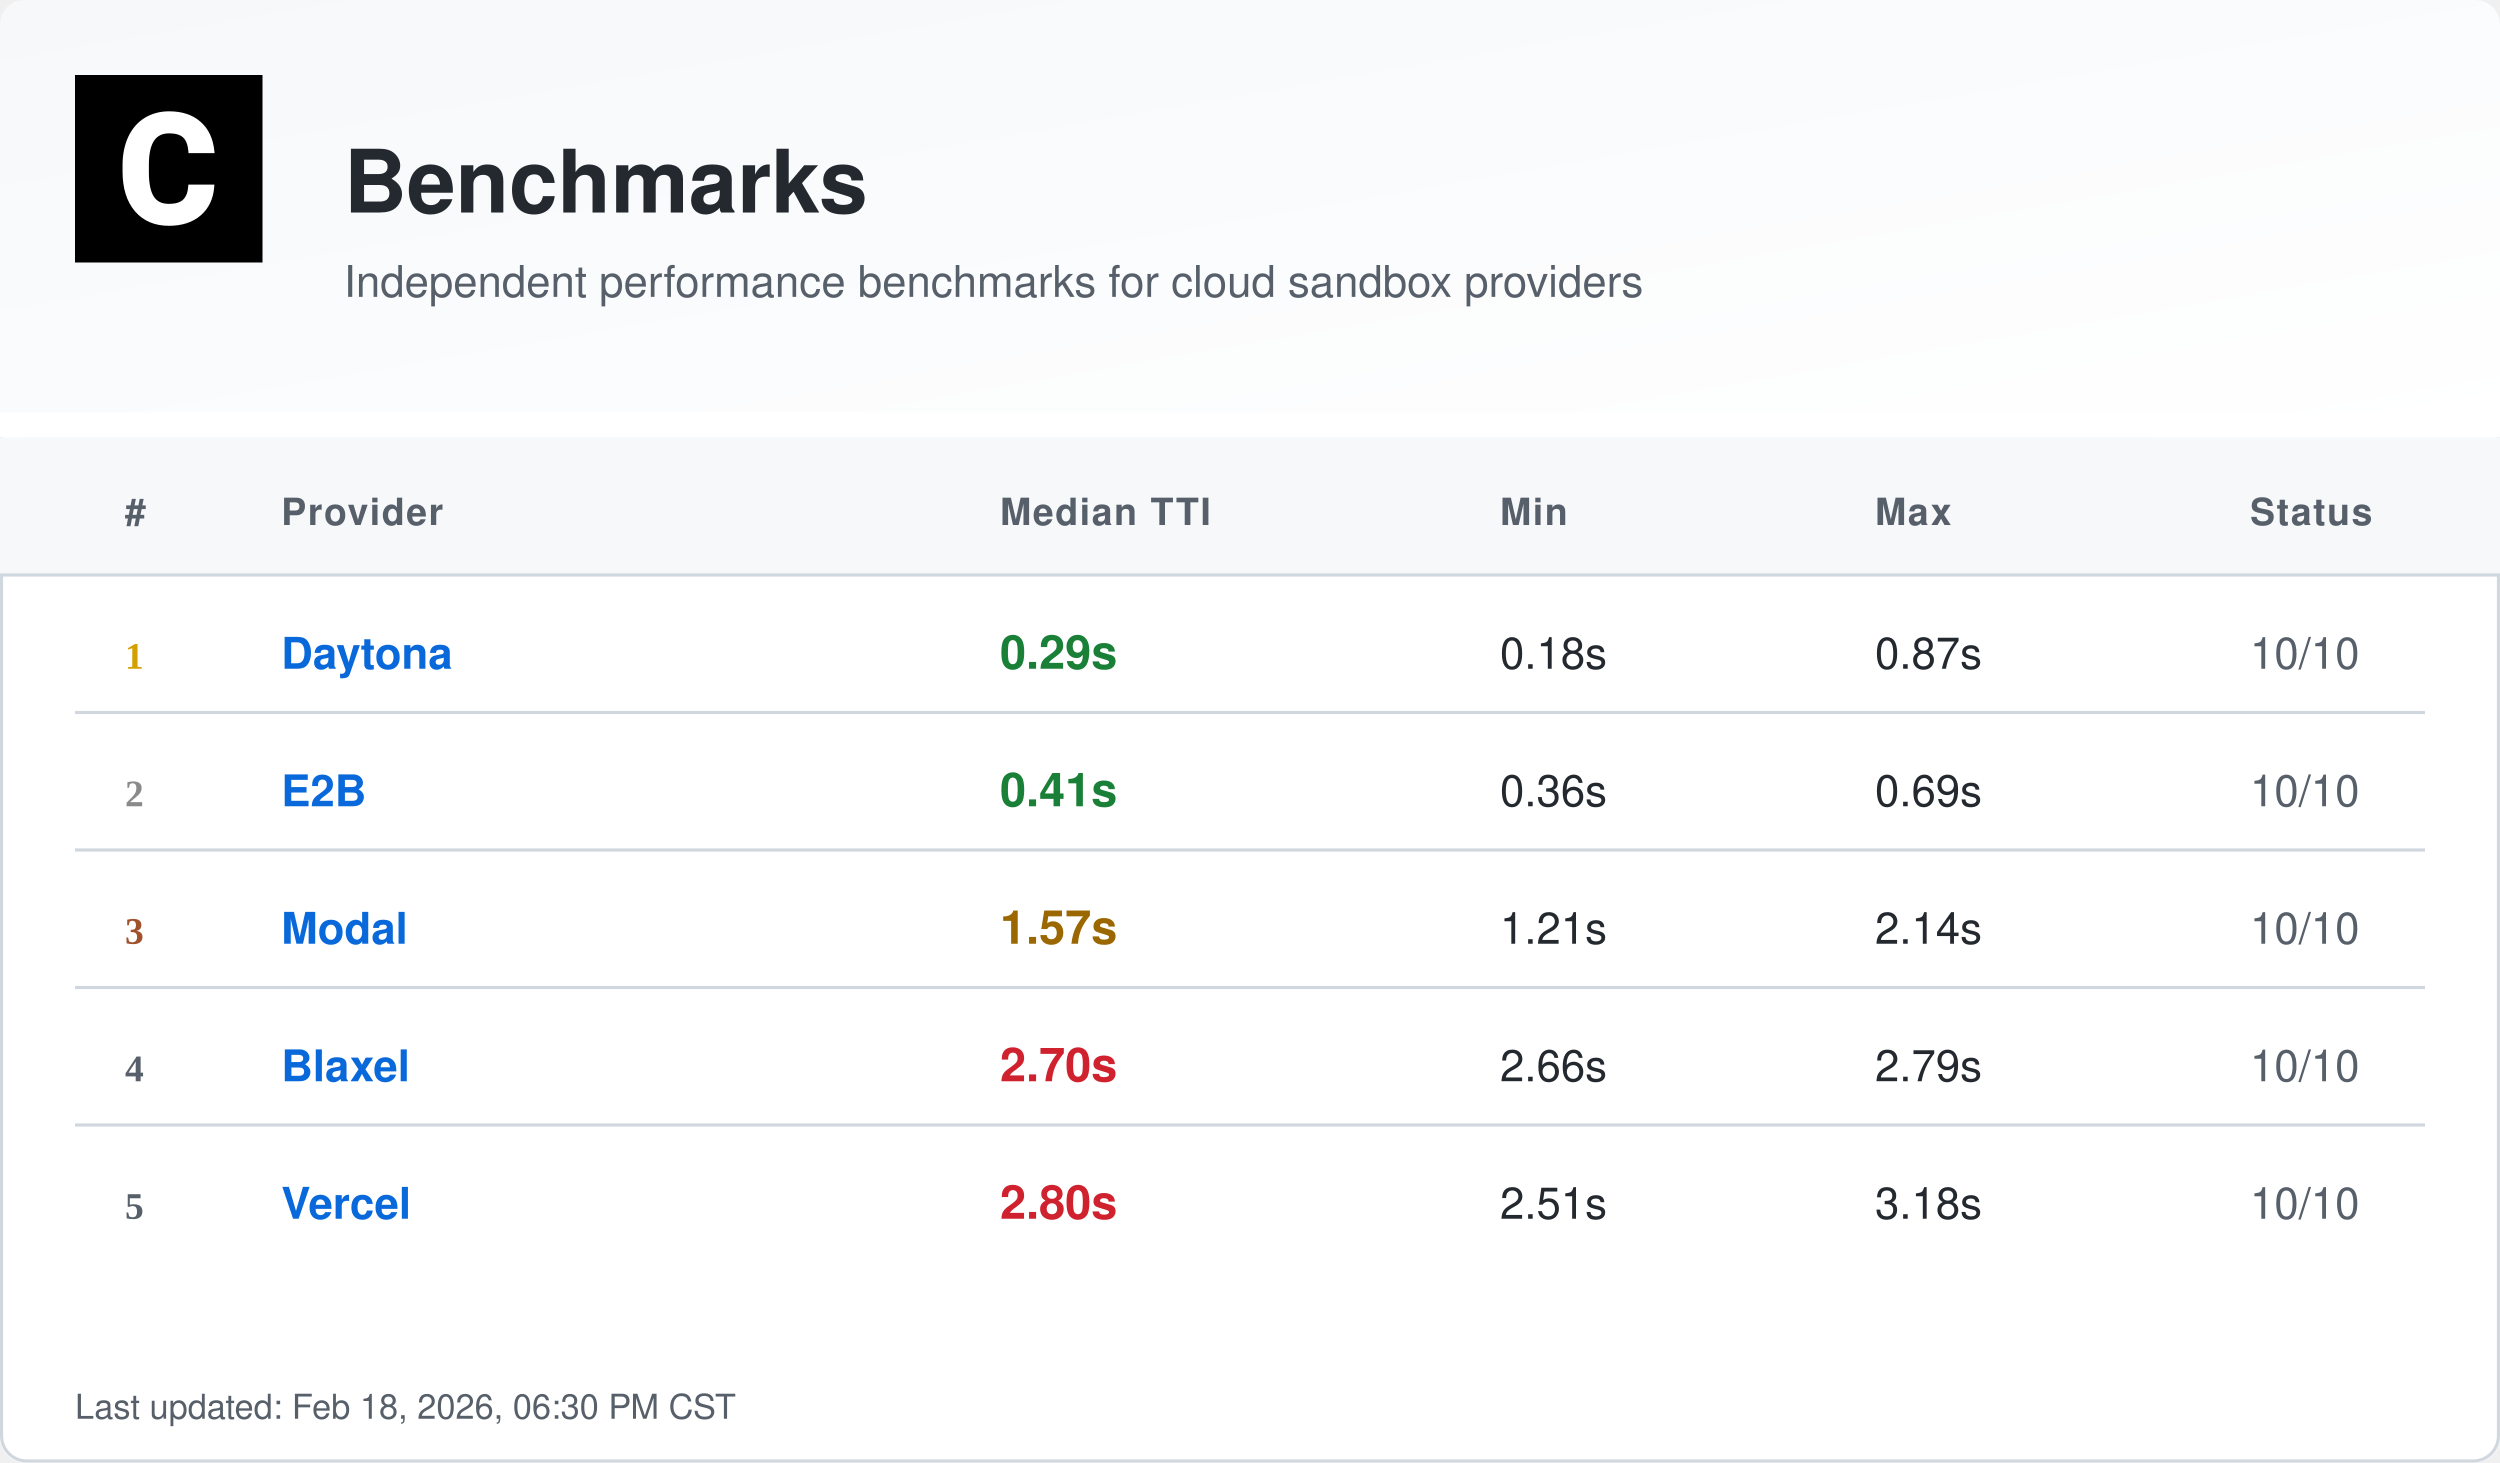
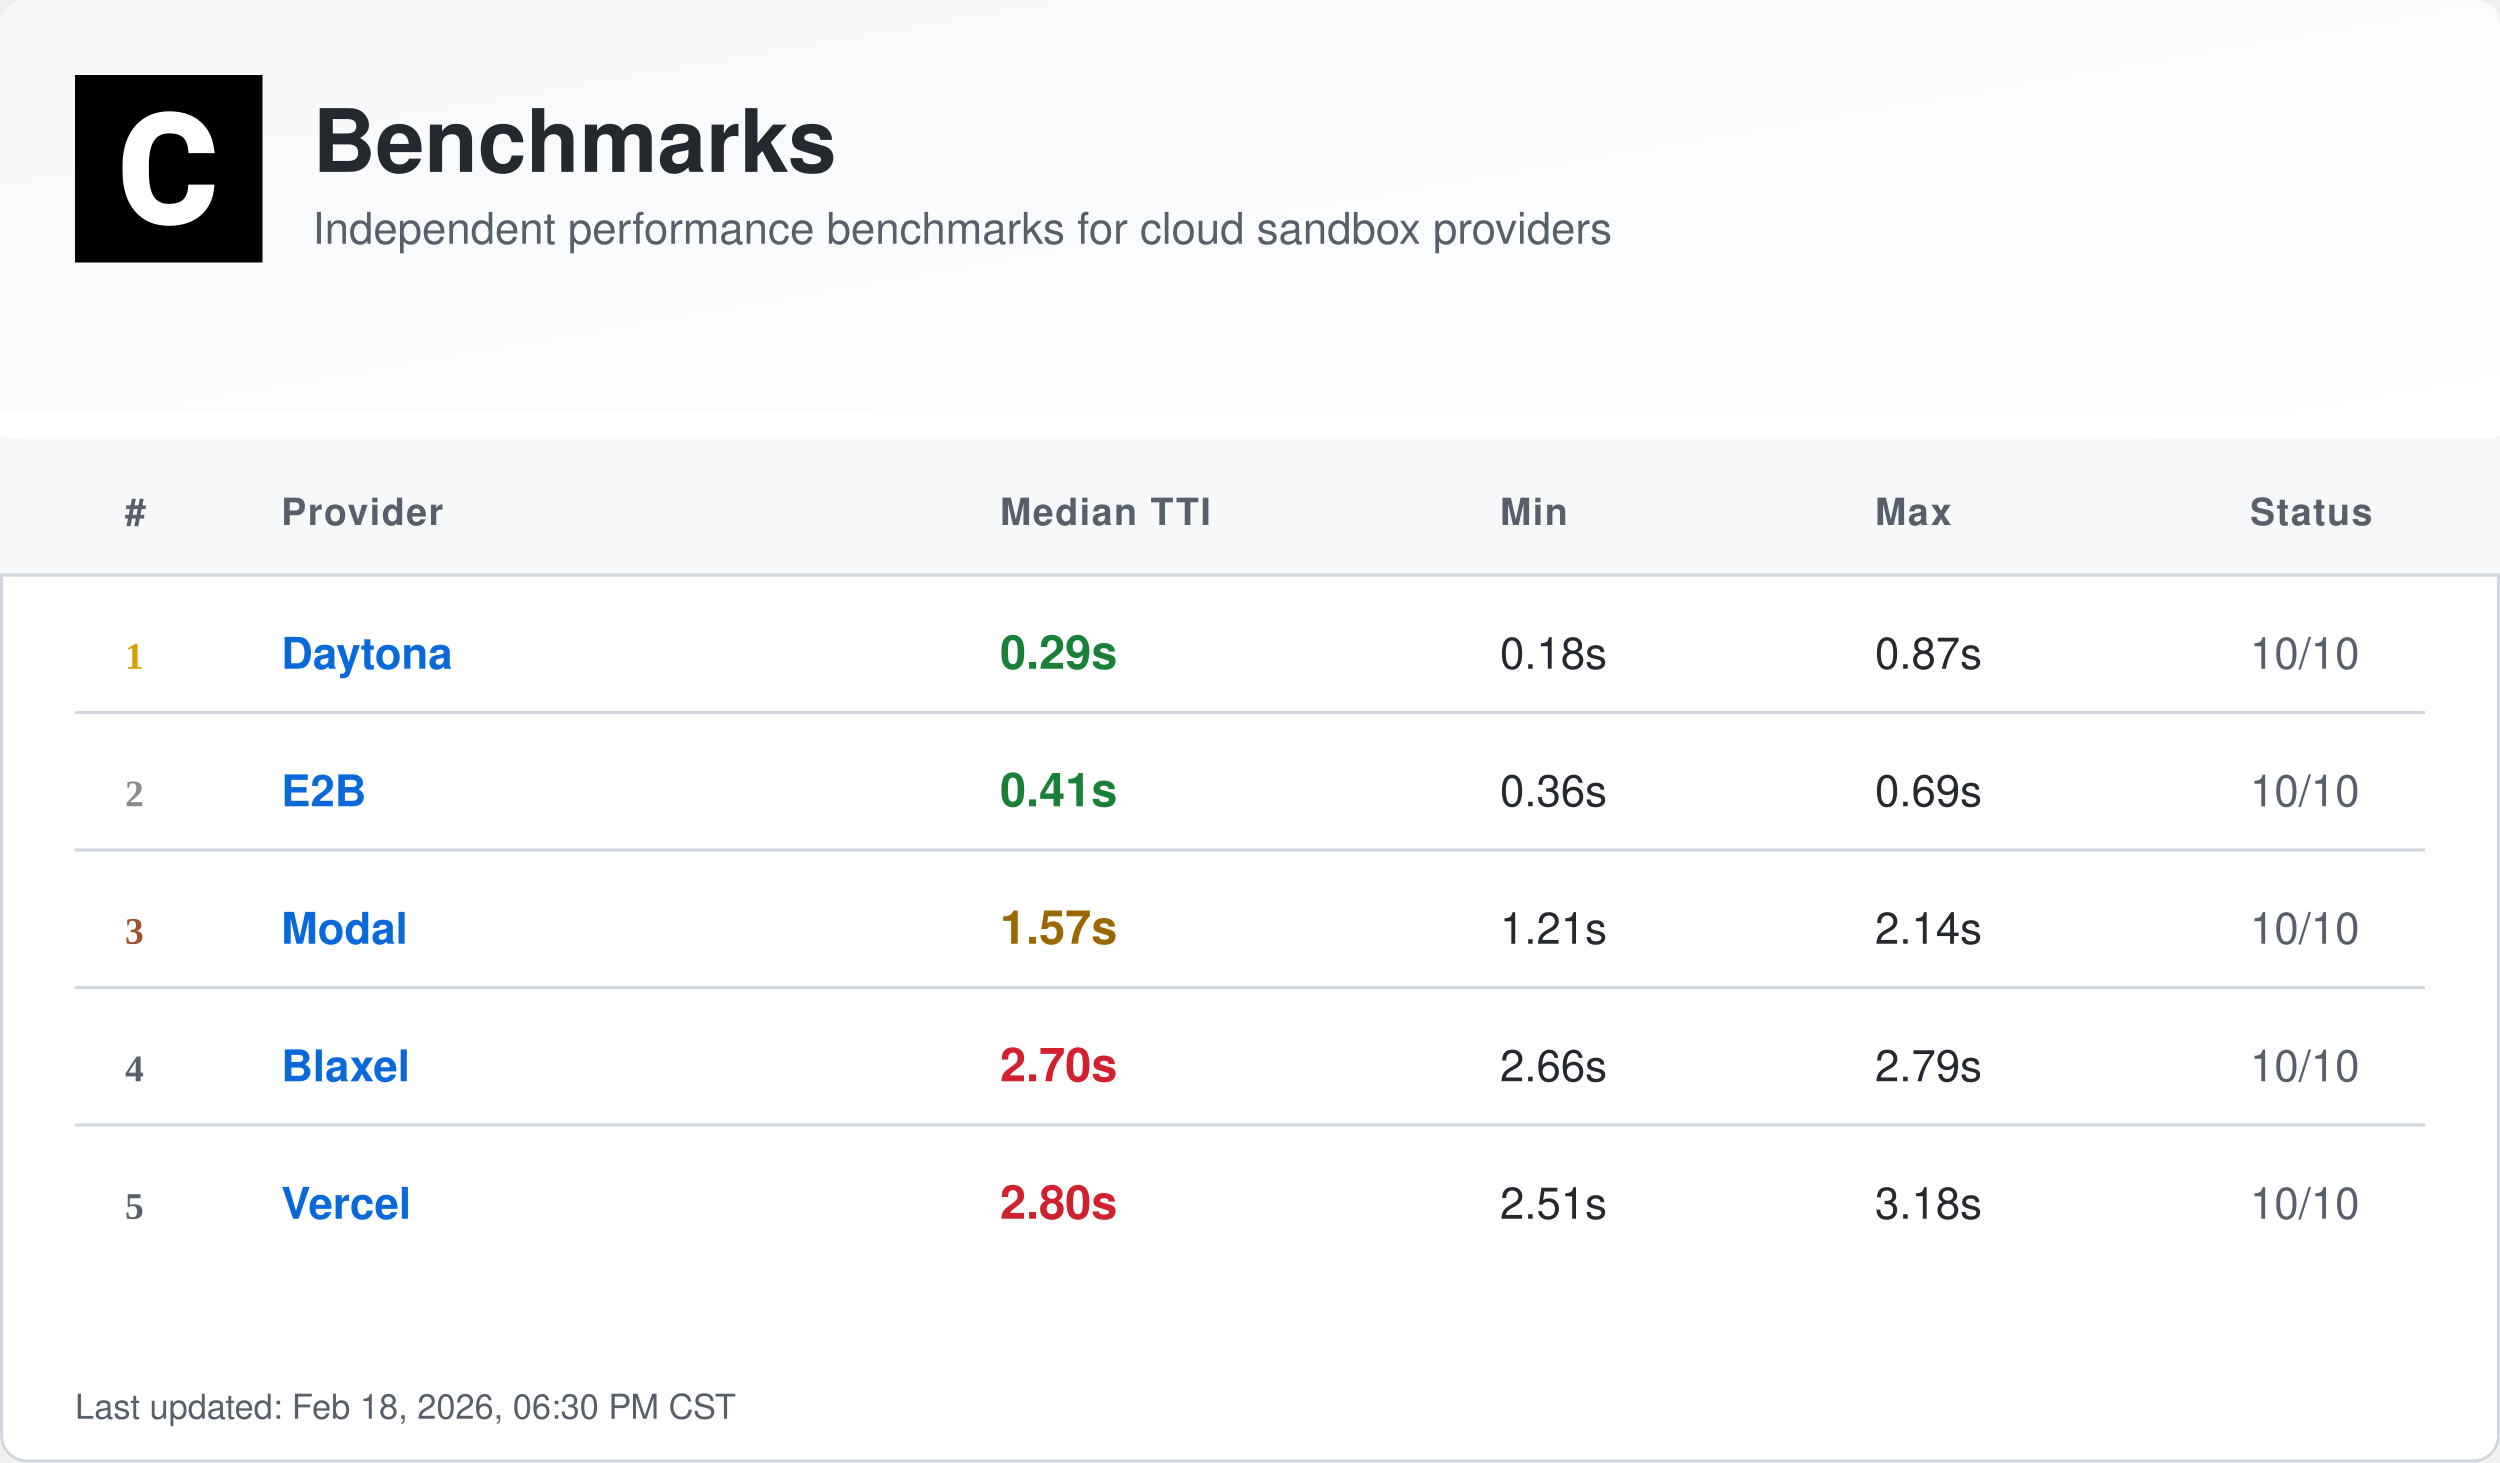
<svg xmlns="http://www.w3.org/2000/svg" width="800" height="468" viewBox="0 0 800 468">
  <defs>
    <linearGradient id="headerGrad" x1="0%" y1="0%" x2="100%" y2="100%">
      <stop offset="0%" style="stop-color:#f6f8fa;stop-opacity:1" />
      <stop offset="100%" style="stop-color:#ffffff;stop-opacity:1" />
    </linearGradient>
  </defs>
  <style>
    .bg { fill: #ffffff; }
    .header-bg { fill: url(#headerGrad); }
    .table-header-bg { fill: #f6f8fa; }
    .table-header { font: 600 12px -apple-system, BlinkMacSystemFont, 'Segoe UI', Helvetica, Arial, sans-serif; fill: #57606a; text-transform: uppercase; letter-spacing: 0.5px; }
    .row { font: 14px -apple-system, BlinkMacSystemFont, 'Segoe UI', Helvetica, Arial, sans-serif; fill: #24292f; }
    .rank { font-weight: 700; fill: #57606a; }
    .rank-1 { fill: #d4a000; }
    .rank-2 { fill: #8a8a8a; }
    .rank-3 { fill: #a0522d; }
    .provider { font-weight: 600; fill: #0969da; }
    .median { font-weight: 700; font-size: 15px; }
    .fast { fill: #1a7f37; }
    .medium { fill: #9a6700; }
    .slow { fill: #cf222e; }
    .status { fill: #57606a; }
    .divider { stroke: #d0d7de; stroke-width: 1; }
    .border { stroke: #d0d7de; stroke-width: 1; fill: none; }
    .timestamp { font: 11px -apple-system, BlinkMacSystemFont, 'Segoe UI', Helvetica, Arial, sans-serif; fill: #57606a; }
    .title { font: bold 28px -apple-system, BlinkMacSystemFont, 'Segoe UI', Helvetica, Arial, sans-serif; fill: #24292f; }
    .subtitle { font: 14px -apple-system, BlinkMacSystemFont, 'Segoe UI', Helvetica, Arial, sans-serif; fill: #57606a; }
    .logo { fill: #24292f; }
  </style>
  <rect class="bg" width="800" height="468" rx="8" />
  <rect class="border" x="0.5" y="0.5" width="799" height="467" rx="8" />
  <rect class="header-bg" width="800" height="140" rx="8" />
  <rect class="bg" y="132" width="800" height="8" />
  <g transform="translate(24, 24)">
    <rect width="60" height="60" fill="#000000" />
    <g transform="scale(0.035) translate(0, 0)">
      <path fill="#ffffff" d="M1036.26,1002.28h237.87l-.93,19.09c-8.38,110.32-49.81,198.3-123.82,262.07-73.09,63.31-170.84,95.43-290.48,95.43-130.81,0-235.55-44.69-311.43-133.6-74.48-87.98-112.65-209.48-112.65-361.23v-60.51c0-96.83,17.7-183.41,51.68-257.43,34.91-74.95,85.19-133.61,149.89-173.63,64.7-40.04,140.12-60.52,225.3-60.52,117.77,0,214.13,32.12,286.29,95.9,72.62,63.3,114.98,153.61,126.15,267.67l1.86,19.08h-238.34l-.93-15.83c-4.65-59.11-20.95-101.94-47.95-127.08-27-25.6-69.83-38.17-127.08-38.17-61.91,0-107.06,20.95-137.33,65.17-31.65,45.15-47.94,117.77-48.87,215.53v74.48c0,102.41,15.36,177.83,45.62,223.91,28.86,44.22,74.01,65.63,137.79,65.63,58.19,0,101.48-12.57,128.95-38.17,26.99-25.14,43.29-66.1,47.48-121.5l.93-16.3Z" />
    </g>
  </g>
-   <text class="title" x="110" y="68">Benchmarks</text>
-   <text class="subtitle" x="110" y="95">Independent performance benchmarks for cloud sandbox providers</text>
+   <text class="title" x="100" y="55">Benchmarks</text>
+   <text class="subtitle" x="100" y="78">Independent performance benchmarks for cloud sandbox providers</text>
  <rect class="table-header-bg" y="140" width="800" height="44" />
  <text class="table-header" x="40" y="168">#</text>
  <text class="table-header" x="90" y="168">Provider</text>
  <text class="table-header" x="320" y="168">Median TTI</text>
  <text class="table-header" x="480" y="168">Min</text>
  <text class="table-header" x="600" y="168">Max</text>
  <text class="table-header" x="720" y="168">Status</text>
  <line class="divider" x1="0" y1="184" x2="800" y2="184" />
  <text class="rank rank-1" x="40" y="214">1</text>
  <text class="row provider" x="90" y="214">Daytona</text>
  <text class="row median fast" x="320" y="214">0.29s</text>
  <text class="row" x="480" y="214">0.18s</text>
  <text class="row" x="600" y="214">0.87s</text>
  <text class="row status" x="720" y="214">10/10</text>
  <line class="divider" x1="24" y1="228" x2="776" y2="228" />
  <text class="rank rank-2" x="40" y="258">2</text>
  <text class="row provider" x="90" y="258">E2B</text>
  <text class="row median fast" x="320" y="258">0.41s</text>
  <text class="row" x="480" y="258">0.36s</text>
  <text class="row" x="600" y="258">0.69s</text>
  <text class="row status" x="720" y="258">10/10</text>
  <line class="divider" x1="24" y1="272" x2="776" y2="272" />
  <text class="rank rank-3" x="40" y="302">3</text>
  <text class="row provider" x="90" y="302">Modal</text>
  <text class="row median medium" x="320" y="302">1.57s</text>
  <text class="row" x="480" y="302">1.21s</text>
  <text class="row" x="600" y="302">2.14s</text>
  <text class="row status" x="720" y="302">10/10</text>
  <line class="divider" x1="24" y1="316" x2="776" y2="316" />
  <text class="rank" x="40" y="346">4</text>
  <text class="row provider" x="90" y="346">Blaxel</text>
  <text class="row median slow" x="320" y="346">2.70s</text>
  <text class="row" x="480" y="346">2.66s</text>
  <text class="row" x="600" y="346">2.79s</text>
  <text class="row status" x="720" y="346">10/10</text>
  <line class="divider" x1="24" y1="360" x2="776" y2="360" />
  <text class="rank" x="40" y="390">5</text>
  <text class="row provider" x="90" y="390">Vercel</text>
  <text class="row median slow" x="320" y="390">2.80s</text>
  <text class="row" x="480" y="390">2.51s</text>
  <text class="row" x="600" y="390">3.18s</text>
  <text class="row status" x="720" y="390">10/10</text>
  <text class="timestamp" x="24" y="454">Last updated: Feb 18, 2026, 06:30 PM CST</text>
</svg>
